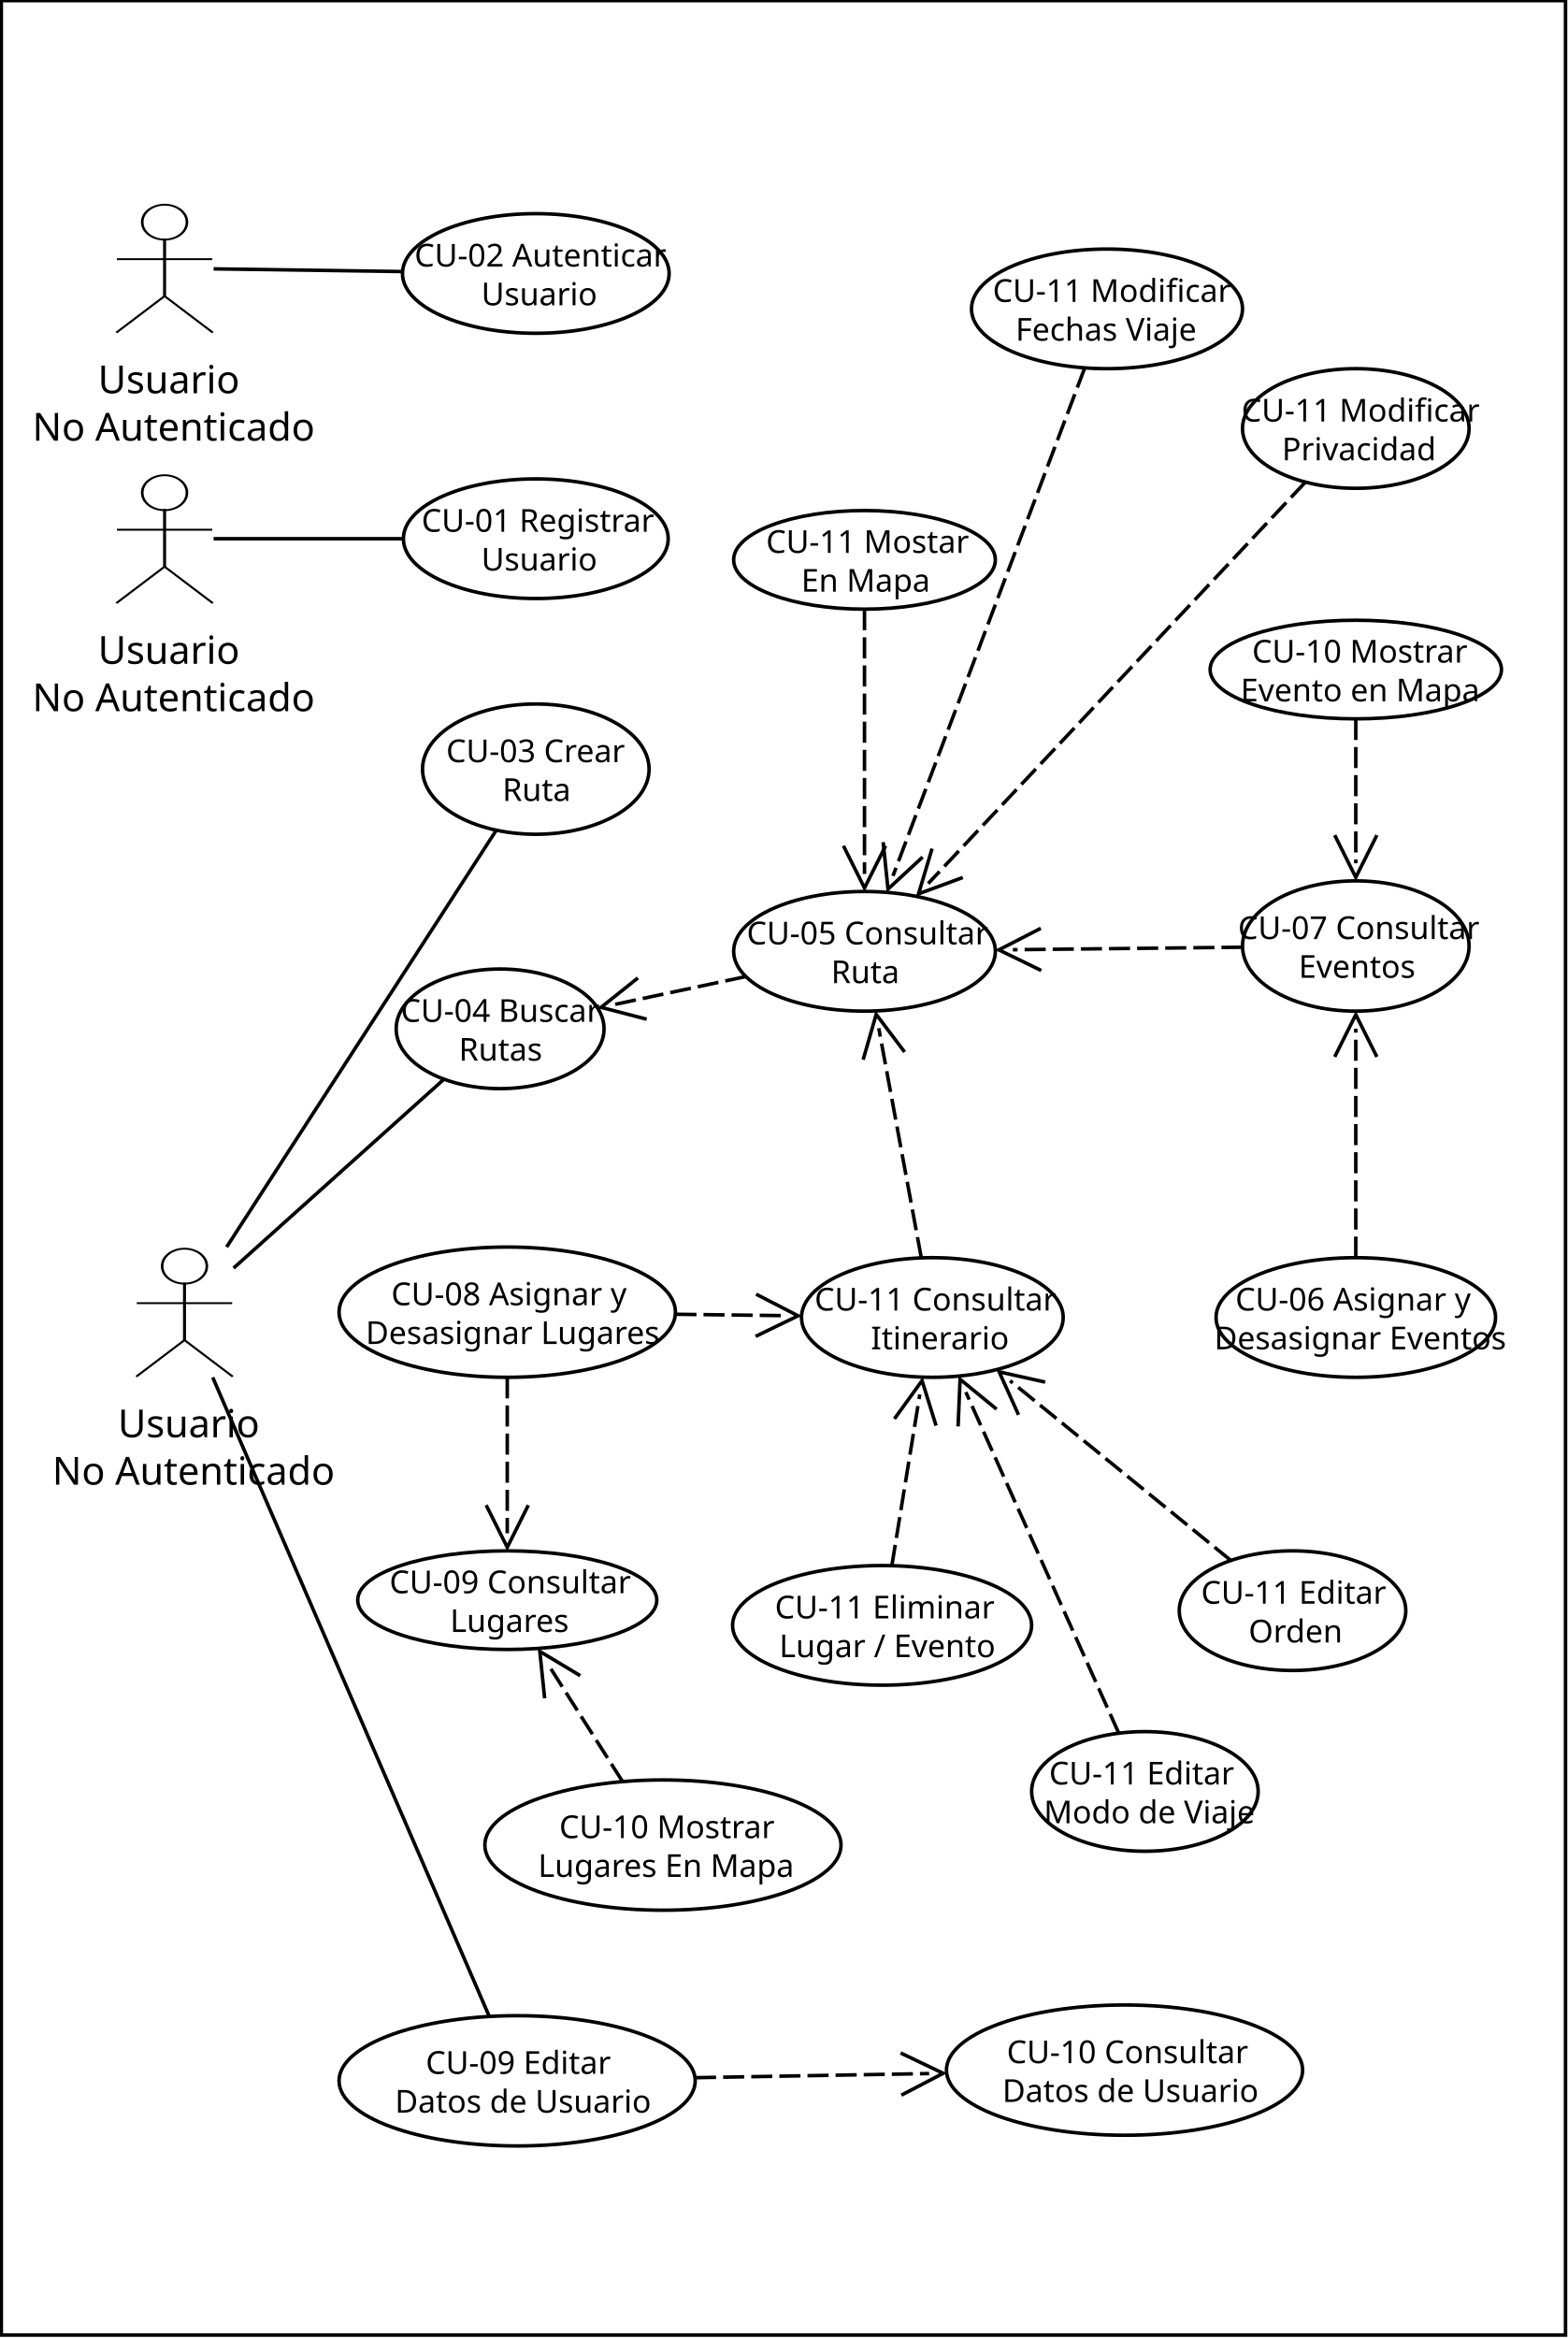
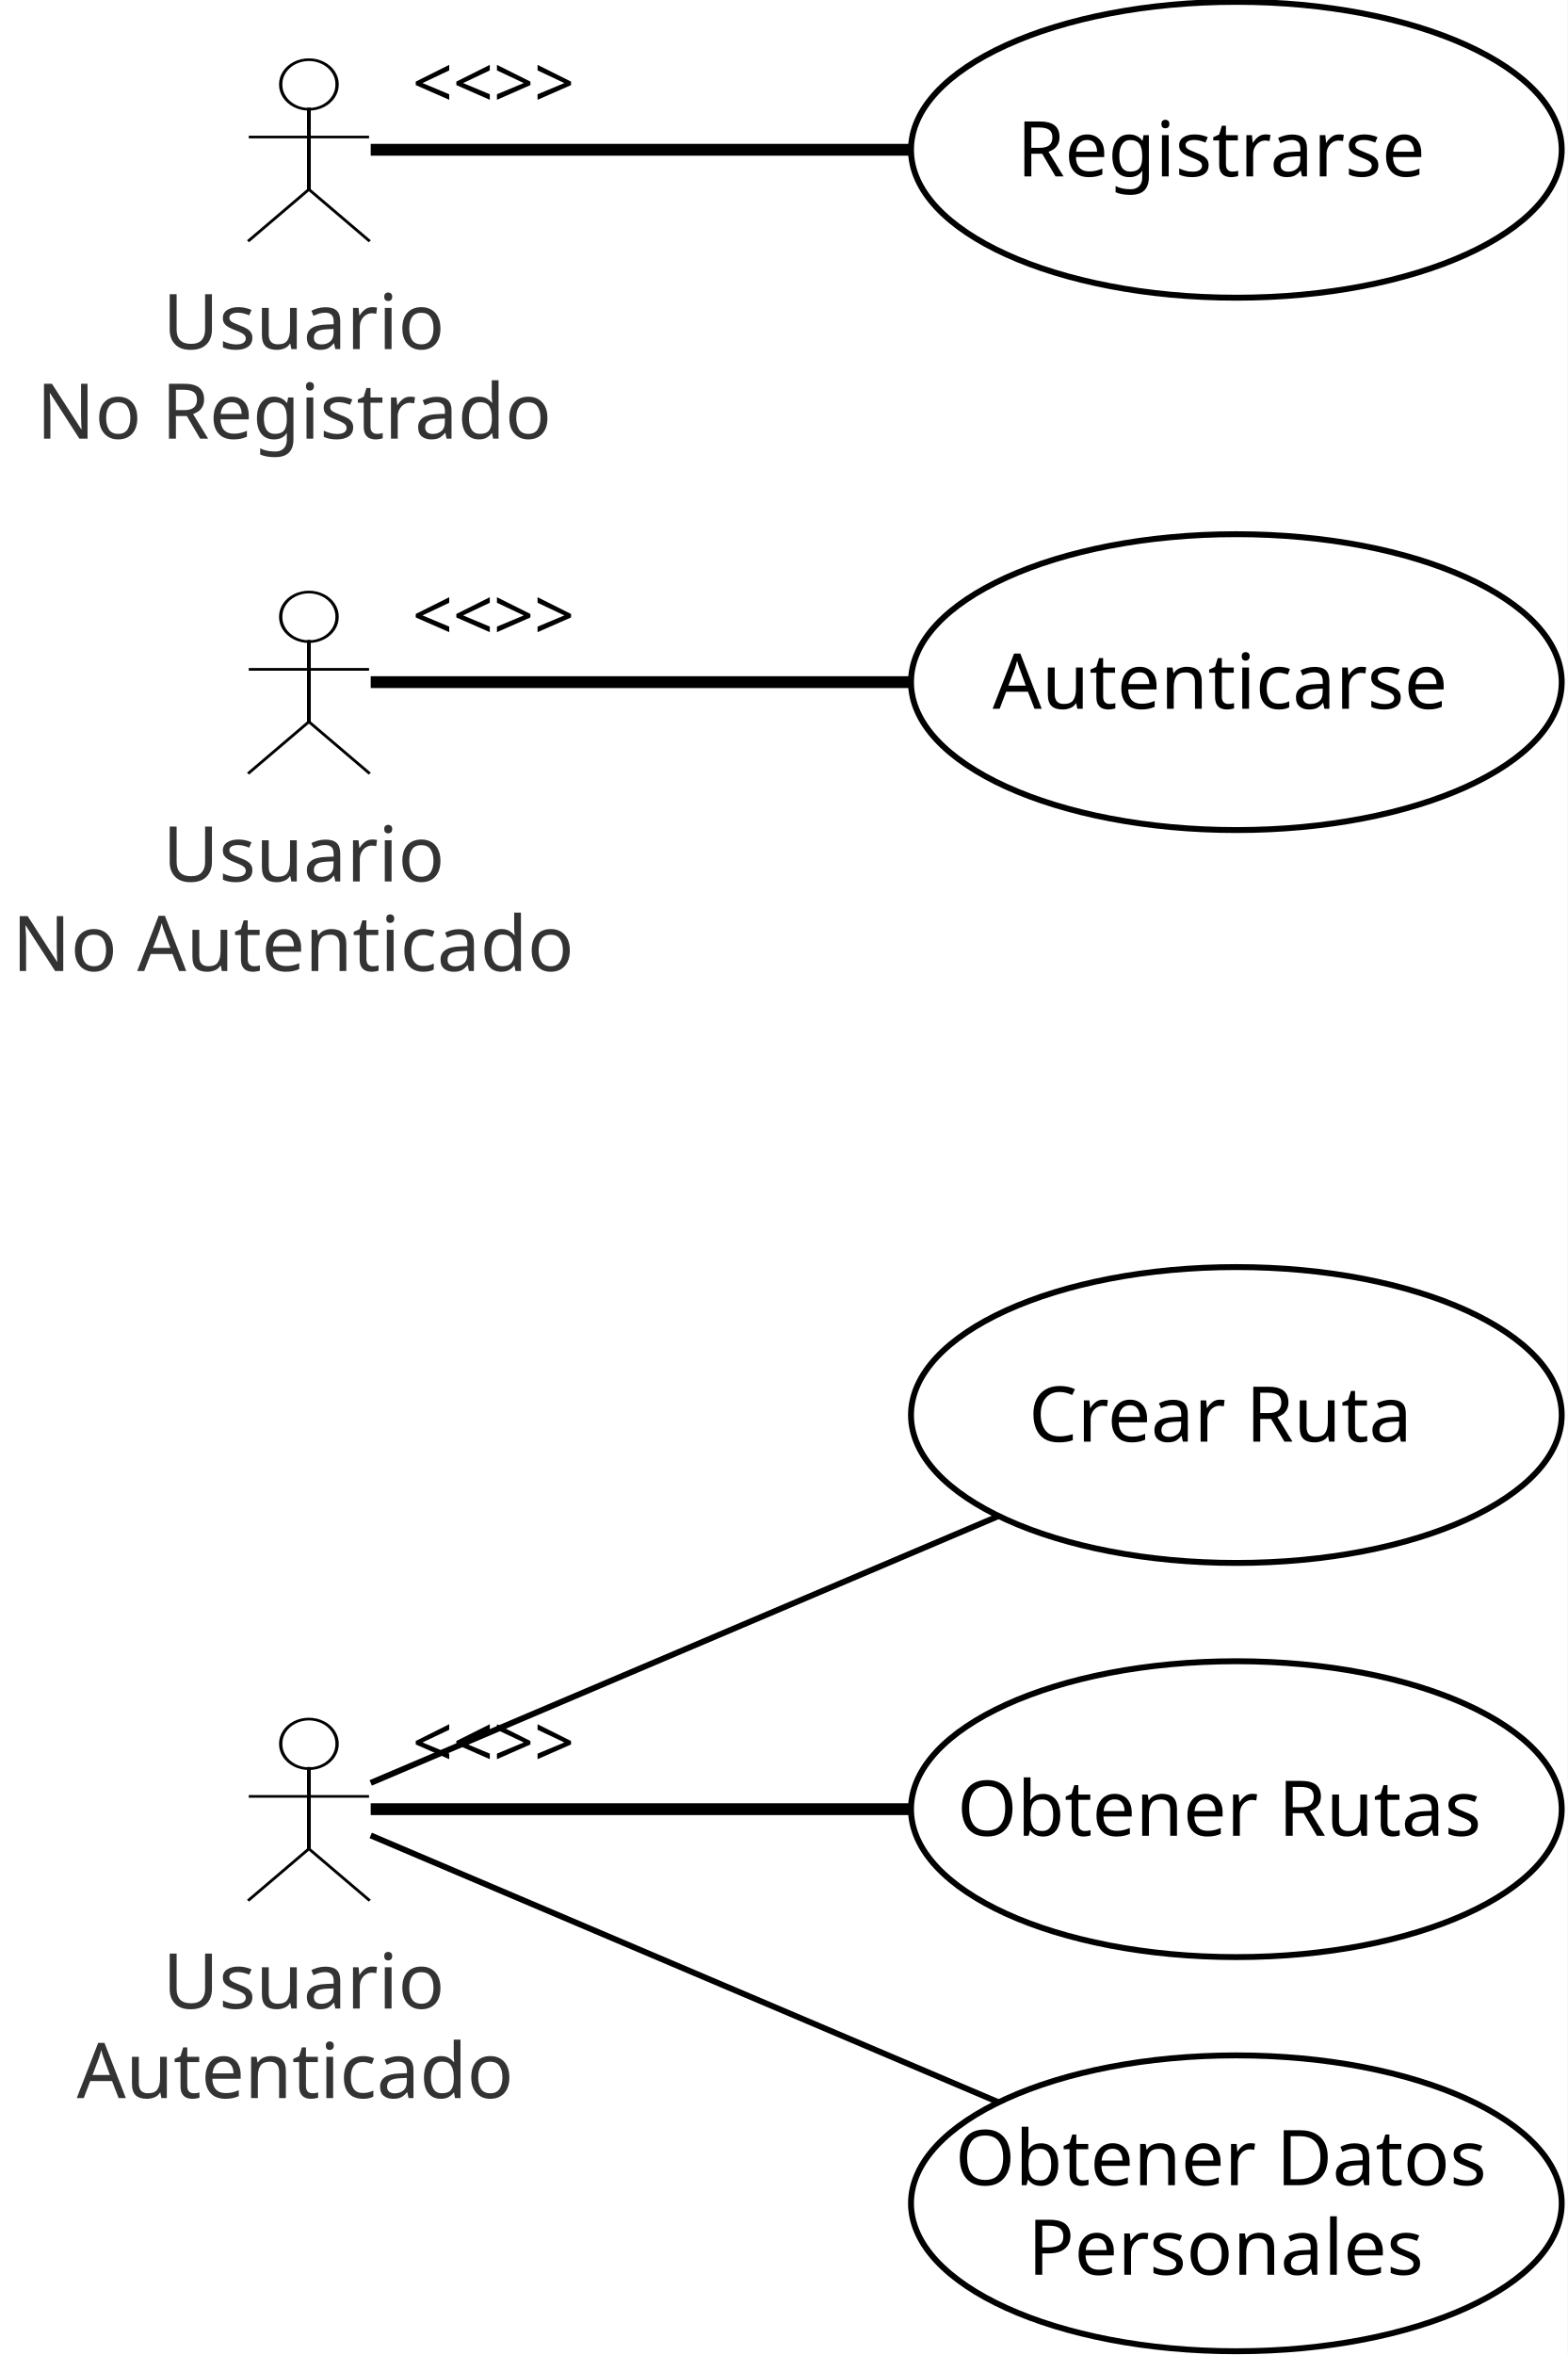
- <svg xmlns="http://www.w3.org/2000/svg" fill-opacity="1" color-rendering="auto" color-interpolation="auto" text-rendering="auto" stroke="black" stroke-linecap="square" width="446" stroke-miterlimit="10" shape-rendering="auto" stroke-opacity="1" fill="black" stroke-dasharray="none" font-weight="normal" stroke-width="1" height="665" font-family="'Dialog'" font-style="normal" stroke-linejoin="miter" font-size="12px" stroke-dashoffset="0" image-rendering="auto">
+ <svg xmlns="http://www.w3.org/2000/svg" fill-opacity="1" color-rendering="auto" color-interpolation="auto" text-rendering="auto" stroke="black" stroke-linecap="square" width="265" stroke-miterlimit="10" shape-rendering="auto" stroke-opacity="1" fill="black" stroke-dasharray="none" font-weight="normal" stroke-width="1" height="398" font-family="'Dialog'" font-style="normal" stroke-linejoin="miter" font-size="12px" stroke-dashoffset="0" image-rendering="auto">
  <defs id="genericDefs" />
  <g>
-     <g fill="white" text-rendering="geometricPrecision" shape-rendering="geometricPrecision" transform="translate(-526,-510)" stroke="white">
-       <rect x="526" width="446" height="665" y="510" clip-path="url(#clipPath2)" stroke="none" />
+     <g fill="white" text-rendering="geometricPrecision" shape-rendering="geometricPrecision" transform="translate(-38,-270)" stroke="white">
+       <rect x="38" width="265" height="398" y="270" clip-path="url(#clipPath2)" stroke="none" />
    </g>
-     <g fill="white" text-rendering="geometricPrecision" shape-rendering="geometricPrecision" transform="matrix(1,0,0,1,-526,-510)" stroke="white">
-       <ellipse rx="37.929" ry="17.013" clip-path="url(#clipPath2)" cx="678.431" cy="587.785" stroke="none" />
+     <g fill="white" text-rendering="geometricPrecision" shape-rendering="geometricPrecision" transform="matrix(1,0,0,1,-38,-270)" stroke="white">
+       <ellipse rx="55" ry="25" clip-path="url(#clipPath2)" cx="247.004" cy="295.312" stroke="none" />
    </g>
-     <g font-size="9px" stroke-linecap="butt" transform="matrix(1,0,0,1,-526,-510)" text-rendering="geometricPrecision" font-family="sans-serif" shape-rendering="geometricPrecision" stroke-miterlimit="1.45">
-       <text x="643.917" xml:space="preserve" y="585.808" clip-path="url(#clipPath2)" stroke="none">CU-02 Autenticar</text>
-       <text x="662.925" xml:space="preserve" y="596.834" clip-path="url(#clipPath2)" stroke="none">Usuario</text>
-       <ellipse rx="37.929" fill="none" ry="17.013" clip-path="url(#clipPath2)" cx="678.431" cy="587.785" />
+     <g font-size="13px" stroke-linecap="butt" transform="matrix(1,0,0,1,-38,-270)" text-rendering="geometricPrecision" font-family="sans-serif" shape-rendering="geometricPrecision" stroke-miterlimit="1.45">
+       <text x="209.908" xml:space="preserve" y="299.813" clip-path="url(#clipPath2)" stroke="none">Registrarse</text>
+       <ellipse rx="55" fill="none" ry="25" clip-path="url(#clipPath2)" cx="247.004" cy="295.312" />
    </g>
-     <g text-rendering="geometricPrecision" shape-rendering="geometricPrecision" transform="matrix(0.6865,0,0,0.5344,32.7488,58.004)">
+     <g text-rendering="geometricPrecision" shape-rendering="geometricPrecision" transform="matrix(0.5145,0,0,0.4507,41.6721,9.9039)">
      <g clip-path="url(#clipPath3)">
        <svg opacity="1" writing-mode="lr-tb" stop-color="rgb(0, 0, 0)" shape-rendering="auto" glyph-orientation-horizontal="0deg" color-profile="auto" lighting-color="rgb(255, 255, 255)" color="rgb(0, 0, 0)" font-weight="400" alignment-baseline="auto" font-style="normal" version="1.0" color-interpolation-filters="linearrgb" text-anchor="start" stroke-linecap="butt" color-interpolation="srgb" font-variant="normal" word-spacing="normal" fill-opacity="1" text-rendering="auto" clip-path="none" text-decoration="none" letter-spacing="normal" glyph-orientation-vertical="auto" display="inline" font-size-adjust="none" overflow="visible" fill="rgb(0, 0, 0)" font-stretch="normal" stroke-dasharray="none" id="svg1.svg2" stroke-miterlimit="4" stop-opacity="1" color-rendering="auto" font-size="12" pointer-events="visiblepainted" mask="none" direction="ltr" baseline-shift="baseline" enable-background="accumulate" fill-rule="nonzero" image-rendering="auto" stroke-dashoffset="0" marker-end="none" width="41" clip="auto" cursor="auto" stroke="none" filter="none" visibility="visible" kerning="auto" stroke-width="1" font-family="&quot;Arial&quot;,&quot;Helvetica&quot;,sans-serif" flood-opacity="1" clip-rule="nonzero" src="none" height="68.997" unicode-bidi="normal" stroke-linejoin="miter" stroke-opacity="1" flood-color="rgb(0, 0, 0)" dominant-baseline="auto" marker-start="none" marker-mid="none">
          <defs id="svg1.defs4">
            <clipPath clipPathUnits="userSpaceOnUse" id="clipPath1">
-               <path d="M0 0 L446 0 L446 665 L0 665 L0 0 Z" />
+               <path d="M0 0 L265 0 L265 398 L0 398 L0 0 Z" />
            </clipPath>
            <clipPath clipPathUnits="userSpaceOnUse" id="clipPath2">
-               <path d="M526 510 L972 510 L972 1175 L526 1175 L526 510 Z" />
+               <path d="M38 270 L303 270 L303 668 L38 668 L38 270 Z" />
            </clipPath>
            <clipPath clipPathUnits="userSpaceOnUse" id="clipPath3">
-               <path d="M-47.706 -108.548 L601.994 -108.548 L601.994 1135.926 L-47.706 1135.926 L-47.706 -108.548 Z" />
+               <path d="M-81 -21.974 L434.094 -21.974 L434.094 861.087 L-81 861.087 L-81 -21.974 Z" />
            </clipPath>
            <clipPath clipPathUnits="userSpaceOnUse" id="clipPath4">
-               <path d="M-47.706 -252.56 L601.994 -252.56 L601.994 991.914 L-47.706 991.914 L-47.706 -252.56 Z" />
+               <path d="M-81 -221.59 L434.094 -221.59 L434.094 661.471 L-81 661.471 L-81 -221.59 Z" />
            </clipPath>
            <clipPath clipPathUnits="userSpaceOnUse" id="clipPath5">
-               <path d="M-55.962 -664.255 L593.738 -664.255 L593.738 580.22 L-55.962 580.22 L-55.962 -664.255 Z" />
+               <path d="M-81 -644.199 L434.094 -644.199 L434.094 238.863 L-81 238.863 L-81 -644.199 Z" />
            </clipPath>
          </defs>
          <g id="svg1.layer1" transform="translate(-29.5,-42.95948)">
            <a id="svg1.a3142" transform="matrix(1.087391,0,0,1,-4.4742,0)">
              <path transform="translate(11.58689,5.290899)" style="fill:none;fill-rule:evenodd;stroke:#000000;stroke-width:1px;stroke-linecap:butt;stroke-linejoin:miter;stroke-opacity:1" id="svg1.path2160" d="M 47.029 47.37 A 8.52 9.201 0 1 1  29.99,47.37 A 8.52 9.201 0 1 1  47.029 47.37 z" />
            </a>
            <path style="fill:none" d="M 47.711 48.392 A 3.749 0 0 1 1  40.213,48.392 A 3.749 0 0 1 1  47.711 48.392 z" id="svg1.path3134" />
            <path style="fill:none;fill-rule:evenodd;stroke:#000000;stroke-width:1.243px;stroke-linecap:butt;stroke-linejoin:miter;stroke-opacity:1" d="M 50,61.337 C 50,91.363 50,92.248 50,92.248" id="svg1.path3136" />
            <path style="fill:none;fill-rule:evenodd;stroke:#000000;stroke-width:1px;stroke-linecap:butt;stroke-linejoin:miter;stroke-opacity:1" d="M 69.761,72.362 C 69.761,72.362 69.761,72.362 50.239,72.362 C 30.239,72.362 30.239,72.362 30.239,72.362 L 30.239,72.362" id="svg1.path3138" />
            <path style="fill:none;fill-rule:evenodd;stroke:#000000;stroke-width:1px;stroke-linecap:butt;stroke-linejoin:miter;stroke-opacity:1" d="M 30,111.457 C 30,111.457 30,111.457 50,92.014 C 70,111.457 70,111.457 70,111.457" id="svg1.path3140" />
          </g>
        </svg>
      </g>
    </g>
-     <g font-size="11px" stroke-linecap="butt" transform="matrix(1,0,0,1,-526,-510)" text-rendering="geometricPrecision" font-family="sans-serif" shape-rendering="geometricPrecision" stroke-miterlimit="1.45">
-       <text x="553.87" xml:space="preserve" y="621.857" clip-path="url(#clipPath2)" stroke="none">Usuario</text>
-       <text x="535.213" xml:space="preserve" y="635.333" clip-path="url(#clipPath2)" stroke="none">No Autenticado</text>
+     <g stroke-linecap="butt" font-size="13px" transform="matrix(1,0,0,1,-38,-270)" fill="rgb(51,51,51)" text-rendering="geometricPrecision" font-family="sans-serif" shape-rendering="geometricPrecision" stroke="rgb(51,51,51)" stroke-miterlimit="1.45">
+       <text x="65.517" xml:space="preserve" y="329.004" clip-path="url(#clipPath2)" stroke="none">Usuario</text>
+       <text x="44.173" xml:space="preserve" y="344.137" clip-path="url(#clipPath2)" stroke="none">No Registrado</text>
    </g>
-     <g fill="white" text-rendering="geometricPrecision" shape-rendering="geometricPrecision" transform="matrix(1,0,0,1,-526,-510)" stroke="white">
-       <ellipse rx="32.226" ry="18.525" clip-path="url(#clipPath2)" cx="678.431" cy="728.765" stroke="none" />
+     <g fill="white" text-rendering="geometricPrecision" shape-rendering="geometricPrecision" transform="matrix(1,0,0,1,-38,-270)" stroke="white">
+       <ellipse rx="55" ry="25" clip-path="url(#clipPath2)" cx="247.004" cy="385.281" stroke="none" />
    </g>
-     <g font-size="9px" stroke-linecap="butt" transform="matrix(1,0,0,1,-526,-510)" text-rendering="geometricPrecision" font-family="sans-serif" shape-rendering="geometricPrecision" stroke-miterlimit="1.45">
-       <text x="652.925" xml:space="preserve" y="726.788" clip-path="url(#clipPath2)" stroke="none">CU-03 Crear</text>
-       <text x="668.926" xml:space="preserve" y="737.813" clip-path="url(#clipPath2)" stroke="none">Ruta</text>
-       <ellipse rx="32.226" fill="none" ry="18.525" clip-path="url(#clipPath2)" cx="678.431" cy="728.765" />
+     <g font-size="13px" stroke-linecap="butt" transform="matrix(1,0,0,1,-38,-270)" text-rendering="geometricPrecision" font-family="sans-serif" shape-rendering="geometricPrecision" stroke-miterlimit="1.45">
+       <text x="205.801" xml:space="preserve" y="389.781" clip-path="url(#clipPath2)" stroke="none">Autenticarse</text>
+       <ellipse rx="55" fill="none" ry="25" clip-path="url(#clipPath2)" cx="247.004" cy="385.281" />
    </g>
-     <g fill="white" text-rendering="geometricPrecision" shape-rendering="geometricPrecision" transform="matrix(1,0,0,1,-526,-510)" stroke="white">
-       <ellipse rx="29.57" ry="17.013" clip-path="url(#clipPath2)" cx="668.275" cy="802.629" stroke="none" />
-     </g>
-     <g font-size="9px" stroke-linecap="butt" transform="matrix(1,0,0,1,-526,-510)" text-rendering="geometricPrecision" font-family="sans-serif" shape-rendering="geometricPrecision" stroke-miterlimit="1.45">
-       <text x="640.016" xml:space="preserve" y="800.652" clip-path="url(#clipPath2)" stroke="none">CU-04 Buscar</text>
-       <text x="656.52" xml:space="preserve" y="811.678" clip-path="url(#clipPath2)" stroke="none">Rutas</text>
-       <ellipse rx="29.57" fill="none" ry="17.013" clip-path="url(#clipPath2)" cx="668.275" cy="802.629" />
-     </g>
-     <g fill="white" text-rendering="geometricPrecision" shape-rendering="geometricPrecision" transform="matrix(1,0,0,1,-526,-510)" stroke="white">
-       <ellipse rx="37.225" ry="17.013" clip-path="url(#clipPath2)" cx="771.944" cy="780.584" stroke="none" />
-     </g>
-     <g font-size="9px" stroke-linecap="butt" transform="matrix(1,0,0,1,-526,-510)" text-rendering="geometricPrecision" font-family="sans-serif" shape-rendering="geometricPrecision" stroke-miterlimit="1.45">
-       <text x="738.431" xml:space="preserve" y="778.607" clip-path="url(#clipPath2)" stroke="none">CU-05 Consultar</text>
-       <text x="762.438" xml:space="preserve" y="789.633" clip-path="url(#clipPath2)" stroke="none">Ruta</text>
-       <ellipse rx="37.225" fill="none" ry="17.013" clip-path="url(#clipPath2)" cx="771.944" cy="780.584" />
-     </g>
-     <g fill="white" text-rendering="geometricPrecision" shape-rendering="geometricPrecision" transform="matrix(1,0,0,1,-526,-510)" stroke="white">
-       <ellipse rx="37.664" ry="17.013" clip-path="url(#clipPath2)" cx="678.431" cy="663.227" stroke="none" />
-     </g>
-     <g font-size="9px" stroke-linecap="butt" transform="matrix(1,0,0,1,-526,-510)" text-rendering="geometricPrecision" font-family="sans-serif" shape-rendering="geometricPrecision" stroke-miterlimit="1.45">
-       <text x="645.923" xml:space="preserve" y="661.25" clip-path="url(#clipPath2)" stroke="none">CU-01 Registrar</text>
-       <text x="662.925" xml:space="preserve" y="672.275" clip-path="url(#clipPath2)" stroke="none">Usuario</text>
-       <ellipse rx="37.664" fill="none" ry="17.013" clip-path="url(#clipPath2)" cx="678.431" cy="663.227" />
-     </g>
-     <g fill="white" text-rendering="geometricPrecision" shape-rendering="geometricPrecision" transform="matrix(1,0,0,1,-526,-510)" stroke="white">
-       <ellipse rx="38.552" ry="17.013" clip-path="url(#clipPath2)" cx="840.933" cy="597.85" stroke="none" />
-     </g>
-     <g font-size="9px" stroke-linecap="butt" transform="matrix(1,0,0,1,-526,-510)" text-rendering="geometricPrecision" font-family="sans-serif" shape-rendering="geometricPrecision" stroke-miterlimit="1.45">
-       <text x="808.424" xml:space="preserve" y="595.873" clip-path="url(#clipPath2)" stroke="none">CU-11 Modificar</text>
-       <text x="814.919" xml:space="preserve" y="606.899" clip-path="url(#clipPath2)" stroke="none">Fechas Viaje</text>
-       <ellipse rx="38.552" fill="none" ry="17.013" clip-path="url(#clipPath2)" cx="840.933" cy="597.85" />
-     </g>
-     <g fill="white" text-rendering="geometricPrecision" shape-rendering="geometricPrecision" transform="matrix(1,0,0,1,-526,-510)" stroke="white">
-       <ellipse rx="32.226" ry="17.013" clip-path="url(#clipPath2)" cx="911.711" cy="631.875" stroke="none" />
-     </g>
-     <g font-size="9px" stroke-linecap="butt" transform="matrix(1,0,0,1,-526,-510)" text-rendering="geometricPrecision" font-family="sans-serif" shape-rendering="geometricPrecision" stroke-miterlimit="1.45">
-       <text x="879.203" xml:space="preserve" y="629.898" clip-path="url(#clipPath2)" stroke="none">CU-11 Modificar</text>
-       <text x="890.701" xml:space="preserve" y="640.924" clip-path="url(#clipPath2)" stroke="none">Privacidad</text>
-       <ellipse rx="32.226" fill="none" ry="17.013" clip-path="url(#clipPath2)" cx="911.711" cy="631.875" />
-     </g>
-     <g fill="white" text-rendering="geometricPrecision" shape-rendering="geometricPrecision" transform="matrix(1,0,0,1,-526,-510)" stroke="white">
-       <ellipse rx="37.225" ry="17.013" clip-path="url(#clipPath2)" cx="791.247" cy="884.734" stroke="none" />
-     </g>
-     <g font-size="9px" stroke-linecap="butt" transform="matrix(1,0,0,1,-526,-510)" text-rendering="geometricPrecision" font-family="sans-serif" shape-rendering="geometricPrecision" stroke-miterlimit="1.45">
-       <text x="757.735" xml:space="preserve" y="882.756" clip-path="url(#clipPath2)" stroke="none">CU-11 Consultar</text>
-       <text x="773.739" xml:space="preserve" y="893.782" clip-path="url(#clipPath2)" stroke="none">Itinerario</text>
-       <ellipse rx="37.225" fill="none" ry="17.013" clip-path="url(#clipPath2)" cx="791.247" cy="884.734" />
-     </g>
-     <g fill="white" text-rendering="geometricPrecision" shape-rendering="geometricPrecision" transform="matrix(1,0,0,1,-526,-510)" stroke="white">
-       <ellipse rx="37.225" ry="14.025" clip-path="url(#clipPath2)" cx="771.944" cy="669.24" stroke="none" />
-     </g>
-     <g font-size="9px" stroke-linecap="butt" transform="matrix(1,0,0,1,-526,-510)" text-rendering="geometricPrecision" font-family="sans-serif" shape-rendering="geometricPrecision" stroke-miterlimit="1.45">
-       <text x="743.937" xml:space="preserve" y="667.262" clip-path="url(#clipPath2)" stroke="none">CU-11 Mostar</text>
-       <text x="753.933" xml:space="preserve" y="678.288" clip-path="url(#clipPath2)" stroke="none">En Mapa</text>
-       <ellipse rx="37.225" fill="none" ry="14.025" clip-path="url(#clipPath2)" cx="771.944" cy="669.24" />
-     </g>
-     <g fill="white" text-rendering="geometricPrecision" shape-rendering="geometricPrecision" transform="matrix(1,0,0,1,-526,-510)" stroke="white">
-       <ellipse rx="47.85" ry="18.525" clip-path="url(#clipPath2)" cx="670.308" cy="883.221" stroke="none" />
-     </g>
-     <g font-size="9px" stroke-linecap="butt" transform="matrix(1,0,0,1,-526,-510)" text-rendering="geometricPrecision" font-family="sans-serif" shape-rendering="geometricPrecision" stroke-miterlimit="1.45">
-       <text x="637.296" xml:space="preserve" y="881.244" clip-path="url(#clipPath2)" stroke="none">CU-08 Asignar y</text>
-       <text x="630.034" xml:space="preserve" y="892.27" clip-path="url(#clipPath2)" stroke="none">Desasignar Lugares</text>
-       <ellipse rx="47.85" fill="none" ry="18.525" clip-path="url(#clipPath2)" cx="670.308" cy="883.221" />
-     </g>
-     <g fill="white" text-rendering="geometricPrecision" shape-rendering="geometricPrecision" transform="matrix(1,0,0,1,-526,-510)" stroke="white">
-       <ellipse rx="42.538" ry="14.025" clip-path="url(#clipPath2)" cx="670.308" cy="965.137" stroke="none" />
-     </g>
-     <g font-size="9px" stroke-linecap="butt" transform="matrix(1,0,0,1,-526,-510)" text-rendering="geometricPrecision" font-family="sans-serif" shape-rendering="geometricPrecision" stroke-miterlimit="1.45">
-       <text x="636.795" xml:space="preserve" y="963.159" clip-path="url(#clipPath2)" stroke="none">CU-09 Consultar</text>
-       <text x="654.045" xml:space="preserve" y="974.185" clip-path="url(#clipPath2)" stroke="none">Lugares</text>
-       <ellipse rx="42.538" fill="none" ry="14.025" clip-path="url(#clipPath2)" cx="670.308" cy="965.137" />
-     </g>
-     <g fill="white" text-rendering="geometricPrecision" shape-rendering="geometricPrecision" transform="matrix(1,0,0,1,-526,-510)" stroke="white">
-       <ellipse rx="50.664" ry="18.525" clip-path="url(#clipPath2)" cx="714.598" cy="1034.798" stroke="none" />
-     </g>
-     <g font-size="9px" stroke-linecap="butt" transform="matrix(1,0,0,1,-526,-510)" text-rendering="geometricPrecision" font-family="sans-serif" shape-rendering="geometricPrecision" stroke-miterlimit="1.45">
-       <text x="685.093" xml:space="preserve" y="1032.821" clip-path="url(#clipPath2)" stroke="none">CU-10 Mostrar</text>
-       <text x="679.075" xml:space="preserve" y="1043.847" clip-path="url(#clipPath2)" stroke="none">Lugares En Mapa</text>
-       <ellipse rx="50.664" fill="none" ry="18.525" clip-path="url(#clipPath2)" cx="714.598" cy="1034.798" />
-     </g>
-     <g fill="white" text-rendering="geometricPrecision" shape-rendering="geometricPrecision" transform="matrix(1,0,0,1,-526,-510)" stroke="white">
-       <ellipse rx="39.758" ry="17.013" clip-path="url(#clipPath2)" cx="911.711" cy="884.734" stroke="none" />
-     </g>
-     <g font-size="9px" stroke-linecap="butt" transform="matrix(1,0,0,1,-526,-510)" text-rendering="geometricPrecision" font-family="sans-serif" shape-rendering="geometricPrecision" stroke-miterlimit="1.45">
-       <text x="877.449" xml:space="preserve" y="882.756" clip-path="url(#clipPath2)" stroke="none">CU-06 Asignar y </text>
-       <text x="871.44" xml:space="preserve" y="893.782" clip-path="url(#clipPath2)" stroke="none">Desasignar Eventos</text>
-       <ellipse rx="39.758" fill="none" ry="17.013" clip-path="url(#clipPath2)" cx="911.711" cy="884.734" />
-     </g>
-     <g fill="white" text-rendering="geometricPrecision" shape-rendering="geometricPrecision" transform="matrix(1,0,0,1,-526,-510)" stroke="white">
-       <ellipse rx="32.226" ry="18.525" clip-path="url(#clipPath2)" cx="911.711" cy="779.072" stroke="none" />
-     </g>
-     <g font-size="9px" stroke-linecap="butt" transform="matrix(1,0,0,1,-526,-510)" text-rendering="geometricPrecision" font-family="sans-serif" shape-rendering="geometricPrecision" stroke-miterlimit="1.45">
-       <text x="878.198" xml:space="preserve" y="777.094" clip-path="url(#clipPath2)" stroke="none">CU-07 Consultar</text>
-       <text x="895.452" xml:space="preserve" y="788.12" clip-path="url(#clipPath2)" stroke="none">Eventos</text>
-       <ellipse rx="32.226" fill="none" ry="18.525" clip-path="url(#clipPath2)" cx="911.711" cy="779.072" />
-     </g>
-     <g fill="white" text-rendering="geometricPrecision" shape-rendering="geometricPrecision" transform="matrix(1,0,0,1,-526,-510)" stroke="white">
-       <ellipse rx="32.226" ry="17.013" clip-path="url(#clipPath2)" cx="893.711" cy="968.124" stroke="none" />
-     </g>
-     <g font-size="9px" stroke-linecap="butt" transform="matrix(1,0,0,1,-526,-510)" text-rendering="geometricPrecision" font-family="sans-serif" shape-rendering="geometricPrecision" stroke-miterlimit="1.45">
-       <text x="867.702" xml:space="preserve" y="966.146" clip-path="url(#clipPath2)" stroke="none">CU-11 Editar</text>
-       <text x="881.204" xml:space="preserve" y="977.172" clip-path="url(#clipPath2)" stroke="none">Orden</text>
-       <ellipse rx="32.226" fill="none" ry="17.013" clip-path="url(#clipPath2)" cx="893.711" cy="968.124" />
-     </g>
-     <g fill="white" text-rendering="geometricPrecision" shape-rendering="geometricPrecision" transform="matrix(1,0,0,1,-526,-510)" stroke="white">
-       <ellipse rx="50.664" ry="18.525" clip-path="url(#clipPath2)" cx="673.121" cy="1101.849" stroke="none" />
-     </g>
-     <g font-size="9px" stroke-linecap="butt" transform="matrix(1,0,0,1,-526,-510)" text-rendering="geometricPrecision" font-family="sans-serif" shape-rendering="geometricPrecision" stroke-miterlimit="1.45">
-       <text x="647.112" xml:space="preserve" y="1099.871" clip-path="url(#clipPath2)" stroke="none">CU-09 Editar</text>
-       <text x="638.354" xml:space="preserve" y="1110.897" clip-path="url(#clipPath2)" stroke="none">Datos de Usuario</text>
-       <ellipse rx="50.664" fill="none" ry="18.525" clip-path="url(#clipPath2)" cx="673.121" cy="1101.849" />
-     </g>
-     <g fill="white" text-rendering="geometricPrecision" shape-rendering="geometricPrecision" transform="matrix(1,0,0,1,-526,-510)" stroke="white">
-       <ellipse rx="50.664" ry="18.525" clip-path="url(#clipPath2)" cx="845.925" cy="1098.806" stroke="none" />
-     </g>
-     <g font-size="9px" stroke-linecap="butt" transform="matrix(1,0,0,1,-526,-510)" text-rendering="geometricPrecision" font-family="sans-serif" shape-rendering="geometricPrecision" stroke-miterlimit="1.45">
-       <text x="812.413" xml:space="preserve" y="1096.828" clip-path="url(#clipPath2)" stroke="none">CU-10 Consultar</text>
-       <text x="811.158" xml:space="preserve" y="1107.854" clip-path="url(#clipPath2)" stroke="none">Datos de Usuario</text>
-       <ellipse rx="50.664" fill="none" ry="18.525" clip-path="url(#clipPath2)" cx="845.925" cy="1098.806" />
-     </g>
-     <g fill="white" text-rendering="geometricPrecision" shape-rendering="geometricPrecision" transform="matrix(1,0,0,1,-526,-510)" stroke="white">
-       <ellipse rx="41.445" ry="14.025" clip-path="url(#clipPath2)" cx="911.711" cy="700.438" stroke="none" />
-     </g>
-     <g font-size="9px" stroke-linecap="butt" transform="matrix(1,0,0,1,-526,-510)" text-rendering="geometricPrecision" font-family="sans-serif" shape-rendering="geometricPrecision" stroke-miterlimit="1.45">
-       <text x="882.206" xml:space="preserve" y="698.461" clip-path="url(#clipPath2)" stroke="none">CU-10 Mostrar</text>
-       <text x="878.939" xml:space="preserve" y="709.487" clip-path="url(#clipPath2)" stroke="none">Evento en Mapa</text>
-       <ellipse rx="41.445" fill="none" ry="14.025" clip-path="url(#clipPath2)" cx="911.711" cy="700.438" />
-     </g>
-     <g fill="white" text-rendering="geometricPrecision" shape-rendering="geometricPrecision" transform="matrix(1,0,0,1,-526,-510)" stroke="white">
-       <ellipse rx="42.538" ry="17.013" clip-path="url(#clipPath2)" cx="776.947" cy="972.303" stroke="none" />
-     </g>
-     <g font-size="9px" stroke-linecap="butt" transform="matrix(1,0,0,1,-526,-510)" text-rendering="geometricPrecision" font-family="sans-serif" shape-rendering="geometricPrecision" stroke-miterlimit="1.45">
-       <text x="746.441" xml:space="preserve" y="970.326" clip-path="url(#clipPath2)" stroke="none">CU-11 Eliminar</text>
-       <text x="747.678" xml:space="preserve" y="981.352" clip-path="url(#clipPath2)" stroke="none">Lugar / Evento</text>
-       <ellipse rx="42.538" fill="none" ry="17.013" clip-path="url(#clipPath2)" cx="776.947" cy="972.303" />
-     </g>
-     <g fill="white" text-rendering="geometricPrecision" shape-rendering="geometricPrecision" transform="matrix(1,0,0,1,-526,-510)" stroke="white">
-       <ellipse rx="32.226" ry="17.013" clip-path="url(#clipPath2)" cx="851.711" cy="1019.539" stroke="none" />
-     </g>
-     <g font-size="9px" stroke-linecap="butt" transform="matrix(1,0,0,1,-526,-510)" text-rendering="geometricPrecision" font-family="sans-serif" shape-rendering="geometricPrecision" stroke-miterlimit="1.45">
-       <text x="824.452" xml:space="preserve" y="1017.562" clip-path="url(#clipPath2)" stroke="none">CU-11 Editar </text>
-       <text x="822.942" xml:space="preserve" y="1028.588" clip-path="url(#clipPath2)" stroke="none">Modo de Viaje</text>
-       <ellipse rx="32.226" fill="none" ry="17.013" clip-path="url(#clipPath2)" cx="851.711" cy="1019.539" />
-     </g>
-     <g text-rendering="geometricPrecision" shape-rendering="geometricPrecision" transform="matrix(0.6865,0,0,0.5344,32.7488,134.9585)">
+     <g text-rendering="geometricPrecision" shape-rendering="geometricPrecision" transform="matrix(0.5145,0,0,0.4507,41.6721,99.8718)">
      <g clip-path="url(#clipPath4)">
        <svg opacity="1" writing-mode="lr-tb" stop-color="rgb(0, 0, 0)" shape-rendering="auto" glyph-orientation-horizontal="0deg" color-profile="auto" lighting-color="rgb(255, 255, 255)" color="rgb(0, 0, 0)" font-weight="400" alignment-baseline="auto" font-style="normal" version="1.0" color-interpolation-filters="linearrgb" text-anchor="start" stroke-linecap="butt" color-interpolation="srgb" font-variant="normal" word-spacing="normal" fill-opacity="1" text-rendering="auto" clip-path="none" text-decoration="none" letter-spacing="normal" glyph-orientation-vertical="auto" display="inline" font-size-adjust="none" overflow="visible" fill="rgb(0, 0, 0)" font-stretch="normal" stroke-dasharray="none" id="svg2.svg2" stroke-miterlimit="4" stop-opacity="1" color-rendering="auto" font-size="12" pointer-events="visiblepainted" mask="none" direction="ltr" baseline-shift="baseline" enable-background="accumulate" fill-rule="nonzero" image-rendering="auto" stroke-dashoffset="0" marker-end="none" width="41" clip="auto" cursor="auto" stroke="none" filter="none" visibility="visible" kerning="auto" stroke-width="1" font-family="&quot;Arial&quot;,&quot;Helvetica&quot;,sans-serif" flood-opacity="1" clip-rule="nonzero" src="none" height="68.997" unicode-bidi="normal" stroke-linejoin="miter" stroke-opacity="1" flood-color="rgb(0, 0, 0)" dominant-baseline="auto" marker-start="none" marker-mid="none">
          <defs id="svg2.defs4" />
          <g id="svg2.layer1" transform="translate(-29.5,-42.95948)">
            <a id="svg2.a3142" transform="matrix(1.087391,0,0,1,-4.4742,0)">
              <path transform="translate(11.58689,5.290899)" style="fill:none;fill-rule:evenodd;stroke:#000000;stroke-width:1px;stroke-linecap:butt;stroke-linejoin:miter;stroke-opacity:1" id="svg2.path2160" d="M 47.029 47.37 A 8.52 9.201 0 1 1  29.99,47.37 A 8.52 9.201 0 1 1  47.029 47.37 z" />
            </a>
            <path style="fill:none" d="M 47.711 48.392 A 3.749 0 0 1 1  40.213,48.392 A 3.749 0 0 1 1  47.711 48.392 z" id="svg2.path3134" />
            <path style="fill:none;fill-rule:evenodd;stroke:#000000;stroke-width:1.243px;stroke-linecap:butt;stroke-linejoin:miter;stroke-opacity:1" d="M 50,61.337 C 50,91.363 50,92.248 50,92.248" id="svg2.path3136" />
            <path style="fill:none;fill-rule:evenodd;stroke:#000000;stroke-width:1px;stroke-linecap:butt;stroke-linejoin:miter;stroke-opacity:1" d="M 69.761,72.362 C 69.761,72.362 69.761,72.362 50.239,72.362 C 30.239,72.362 30.239,72.362 30.239,72.362 L 30.239,72.362" id="svg2.path3138" />
            <path style="fill:none;fill-rule:evenodd;stroke:#000000;stroke-width:1px;stroke-linecap:butt;stroke-linejoin:miter;stroke-opacity:1" d="M 30,111.457 C 30,111.457 30,111.457 50,92.014 C 70,111.457 70,111.457 70,111.457" id="svg2.path3140" />
          </g>
        </svg>
      </g>
    </g>
-     <g font-size="11px" stroke-linecap="butt" transform="matrix(1,0,0,1,-526,-510)" text-rendering="geometricPrecision" font-family="sans-serif" shape-rendering="geometricPrecision" stroke-miterlimit="1.45">
-       <text x="553.87" xml:space="preserve" y="698.812" clip-path="url(#clipPath2)" stroke="none">Usuario</text>
-       <text x="535.213" xml:space="preserve" y="712.288" clip-path="url(#clipPath2)" stroke="none">No Autenticado</text>
+     <g stroke-linecap="butt" font-size="13px" transform="matrix(1,0,0,1,-38,-270)" fill="rgb(51,51,51)" text-rendering="geometricPrecision" font-family="sans-serif" shape-rendering="geometricPrecision" stroke="rgb(51,51,51)" stroke-miterlimit="1.45">
+       <text x="65.517" xml:space="preserve" y="418.972" clip-path="url(#clipPath2)" stroke="none">Usuario</text>
+       <text x="40.066" xml:space="preserve" y="434.105" clip-path="url(#clipPath2)" stroke="none">No Autenticado</text>
    </g>
-     <g text-rendering="geometricPrecision" shape-rendering="geometricPrecision" transform="matrix(0.6865,0,0,0.5344,38.4161,354.9526)">
+     <g fill="white" text-rendering="geometricPrecision" shape-rendering="geometricPrecision" transform="matrix(1,0,0,1,-38,-270)" stroke="white">
+       <ellipse rx="55" ry="25" clip-path="url(#clipPath2)" cx="247.004" cy="575.752" stroke="none" />
+     </g>
+     <g font-size="13px" stroke-linecap="butt" transform="matrix(1,0,0,1,-38,-270)" text-rendering="geometricPrecision" font-family="sans-serif" shape-rendering="geometricPrecision" stroke-miterlimit="1.45">
+       <text x="199.802" xml:space="preserve" y="580.253" clip-path="url(#clipPath2)" stroke="none">Obtener Rutas</text>
+       <ellipse rx="55" fill="none" ry="25" clip-path="url(#clipPath2)" cx="247.004" cy="575.752" />
+     </g>
+     <g text-rendering="geometricPrecision" shape-rendering="geometricPrecision" transform="matrix(0.5145,0,0,0.4507,41.6721,290.3435)">
      <g clip-path="url(#clipPath5)">
        <svg opacity="1" writing-mode="lr-tb" stop-color="rgb(0, 0, 0)" shape-rendering="auto" glyph-orientation-horizontal="0deg" color-profile="auto" lighting-color="rgb(255, 255, 255)" color="rgb(0, 0, 0)" font-weight="400" alignment-baseline="auto" font-style="normal" version="1.0" color-interpolation-filters="linearrgb" text-anchor="start" stroke-linecap="butt" color-interpolation="srgb" font-variant="normal" word-spacing="normal" fill-opacity="1" text-rendering="auto" clip-path="none" text-decoration="none" letter-spacing="normal" glyph-orientation-vertical="auto" display="inline" font-size-adjust="none" overflow="visible" fill="rgb(0, 0, 0)" font-stretch="normal" stroke-dasharray="none" id="svg3.svg2" stroke-miterlimit="4" stop-opacity="1" color-rendering="auto" font-size="12" pointer-events="visiblepainted" mask="none" direction="ltr" baseline-shift="baseline" enable-background="accumulate" fill-rule="nonzero" image-rendering="auto" stroke-dashoffset="0" marker-end="none" width="41" clip="auto" cursor="auto" stroke="none" filter="none" visibility="visible" kerning="auto" stroke-width="1" font-family="&quot;Arial&quot;,&quot;Helvetica&quot;,sans-serif" flood-opacity="1" clip-rule="nonzero" src="none" height="68.997" unicode-bidi="normal" stroke-linejoin="miter" stroke-opacity="1" flood-color="rgb(0, 0, 0)" dominant-baseline="auto" marker-start="none" marker-mid="none">
          <defs id="svg3.defs4" />
          <g id="svg3.layer1" transform="translate(-29.5,-42.95948)">
            <a id="svg3.a3142" transform="matrix(1.087391,0,0,1,-4.4742,0)">
              <path transform="translate(11.58689,5.290899)" style="fill:none;fill-rule:evenodd;stroke:#000000;stroke-width:1px;stroke-linecap:butt;stroke-linejoin:miter;stroke-opacity:1" id="svg3.path2160" d="M 47.029 47.37 A 8.52 9.201 0 1 1  29.99,47.37 A 8.52 9.201 0 1 1  47.029 47.37 z" />
            </a>
            <path style="fill:none" d="M 47.711 48.392 A 3.749 0 0 1 1  40.213,48.392 A 3.749 0 0 1 1  47.711 48.392 z" id="svg3.path3134" />
            <path style="fill:none;fill-rule:evenodd;stroke:#000000;stroke-width:1.243px;stroke-linecap:butt;stroke-linejoin:miter;stroke-opacity:1" d="M 50,61.337 C 50,91.363 50,92.248 50,92.248" id="svg3.path3136" />
            <path style="fill:none;fill-rule:evenodd;stroke:#000000;stroke-width:1px;stroke-linecap:butt;stroke-linejoin:miter;stroke-opacity:1" d="M 69.761,72.362 C 69.761,72.362 69.761,72.362 50.239,72.362 C 30.239,72.362 30.239,72.362 30.239,72.362 L 30.239,72.362" id="svg3.path3138" />
            <path style="fill:none;fill-rule:evenodd;stroke:#000000;stroke-width:1px;stroke-linecap:butt;stroke-linejoin:miter;stroke-opacity:1" d="M 30,111.457 C 30,111.457 30,111.457 50,92.014 C 70,111.457 70,111.457 70,111.457" id="svg3.path3140" />
          </g>
        </svg>
      </g>
    </g>
-     <g font-size="11px" stroke-linecap="butt" transform="matrix(1,0,0,1,-526,-510)" text-rendering="geometricPrecision" font-family="sans-serif" shape-rendering="geometricPrecision" stroke-miterlimit="1.45">
-       <text x="559.537" xml:space="preserve" y="918.806" clip-path="url(#clipPath2)" stroke="none">Usuario</text>
-       <text x="540.88" xml:space="preserve" y="932.282" clip-path="url(#clipPath2)" stroke="none">No Autenticado</text>
-       <rect fill="none" x="526.373" width="445" height="664" y="510.169" clip-path="url(#clipPath2)" />
-       <path fill="none" d="M586.77 586.472 L640.521 587.242" clip-path="url(#clipPath2)" />
-       <path fill="none" stroke-dasharray="6,2" d="M738.193 787.761 L700.902 795.691" clip-path="url(#clipPath2)" />
-       <path stroke-dasharray="6,2" d="M696.989 796.523 L709.975 799.896 L696.989 796.523 L707.479 788.159 Z" clip-path="url(#clipPath2)" stroke="none" />
+     <g stroke-linecap="butt" font-size="13px" transform="matrix(1,0,0,1,-38,-270)" fill="rgb(51,51,51)" text-rendering="geometricPrecision" font-family="sans-serif" shape-rendering="geometricPrecision" stroke="rgb(51,51,51)" stroke-miterlimit="1.45">
+       <text x="65.517" xml:space="preserve" y="609.444" clip-path="url(#clipPath2)" stroke="none">Usuario</text>
+       <text x="50.971" xml:space="preserve" y="624.577" clip-path="url(#clipPath2)" stroke="none">Autenticado</text>
    </g>
-     <g text-rendering="geometricPrecision" shape-rendering="geometricPrecision" transform="matrix(1,0,0,1,-526,-510)">
-       <path fill="none" d="M696.989 796.523 L709.975 799.896 L696.989 796.523 L707.479 788.159 Z" clip-path="url(#clipPath2)" />
-       <path fill="none" stroke-miterlimit="1.45" stroke-dasharray="6,2" d="M834.597 614.631 L780.039 759.142" clip-path="url(#clipPath2)" stroke-linecap="butt" />
-       <path stroke-miterlimit="1.45" stroke-dasharray="6,2" d="M778.626 762.884 L788.478 753.777 L778.626 762.884 L777.252 749.538 Z" clip-path="url(#clipPath2)" stroke-linecap="butt" stroke="none" />
-       <path fill="none" d="M778.626 762.884 L788.478 753.777 L778.626 762.884 L777.252 749.538 Z" clip-path="url(#clipPath2)" />
-       <path fill="none" stroke-miterlimit="1.45" stroke-dasharray="6,2" d="M897.388 647.115 L790.06 761.309" clip-path="url(#clipPath2)" stroke-linecap="butt" />
-       <path stroke-miterlimit="1.45" stroke-dasharray="6,2" d="M787.32 764.224 L799.911 759.589 L787.32 764.224 L791.167 751.371 Z" clip-path="url(#clipPath2)" stroke-linecap="butt" stroke="none" />
-       <path fill="none" d="M787.32 764.224 L799.911 759.589 L787.32 764.224 L791.167 751.371 Z" clip-path="url(#clipPath2)" />
-       <path fill="none" stroke-miterlimit="1.45" stroke-dasharray="6,2" d="M788.105 867.782 L775.997 802.453" clip-path="url(#clipPath2)" stroke-linecap="butt" />
-       <path stroke-miterlimit="1.45" stroke-dasharray="6,2" d="M775.268 798.52 L771.555 811.412 L775.268 798.52 L783.354 809.225 Z" clip-path="url(#clipPath2)" stroke-linecap="butt" stroke="none" />
-       <path fill="none" d="M775.268 798.52 L771.555 811.412 L775.268 798.52 L783.354 809.225 Z" clip-path="url(#clipPath2)" />
-       <path fill="none" stroke-miterlimit="1.45" stroke-dasharray="6,2" d="M771.944 683.265 L771.944 758.572" clip-path="url(#clipPath2)" stroke-linecap="butt" />
-       <path stroke-miterlimit="1.45" stroke-dasharray="6,2" d="M771.944 762.572 L777.944 750.572 L771.944 762.572 L765.944 750.572 Z" clip-path="url(#clipPath2)" stroke-linecap="butt" stroke="none" />
-       <path fill="none" d="M771.944 762.572 L777.944 750.572 L771.944 762.572 L765.944 750.572 Z" clip-path="url(#clipPath2)" />
-       <path fill="none" stroke-miterlimit="1.45" stroke-dasharray="6,2" d="M718.133 883.819 L749.037 884.206" clip-path="url(#clipPath2)" stroke-linecap="butt" />
-       <path stroke-miterlimit="1.45" stroke-dasharray="6,2" d="M753.036 884.256 L741.112 878.106 L753.036 884.256 L740.962 890.106 Z" clip-path="url(#clipPath2)" stroke-linecap="butt" stroke="none" />
-       <path fill="none" d="M753.036 884.256 L741.112 878.106 L753.036 884.256 L740.962 890.106 Z" clip-path="url(#clipPath2)" />
-       <path fill="none" stroke-miterlimit="1.45" stroke-dasharray="6,2" d="M670.308 901.746 L670.308 946.111" clip-path="url(#clipPath2)" stroke-linecap="butt" />
-       <path stroke-miterlimit="1.45" stroke-dasharray="6,2" d="M670.308 950.111 L676.308 938.111 L670.308 950.111 L664.308 938.111 Z" clip-path="url(#clipPath2)" stroke-linecap="butt" stroke="none" />
-       <path fill="none" d="M670.308 950.111 L676.308 938.111 L670.308 950.111 L664.308 938.111 Z" clip-path="url(#clipPath2)" />
-       <path fill="none" stroke-miterlimit="1.45" stroke-dasharray="6,2" d="M703.126 1016.754 L681.718 983.083" clip-path="url(#clipPath2)" stroke-linecap="butt" />
-       <path stroke-miterlimit="1.45" stroke-dasharray="6,2" d="M679.572 979.707 L680.947 993.053 L679.572 979.707 L691.073 986.615 Z" clip-path="url(#clipPath2)" stroke-linecap="butt" stroke="none" />
-       <path fill="none" d="M679.572 979.707 L680.947 993.053 L679.572 979.707 L691.073 986.615 Z" clip-path="url(#clipPath2)" />
-       <path fill="none" stroke-miterlimit="1.45" stroke-dasharray="6,2" d="M911.711 867.721 L911.711 802.597" clip-path="url(#clipPath2)" stroke-linecap="butt" />
-       <path stroke-miterlimit="1.45" stroke-dasharray="6,2" d="M911.711 798.597 L905.711 810.597 L911.711 798.597 L917.711 810.597 Z" clip-path="url(#clipPath2)" stroke-linecap="butt" stroke="none" />
-       <path fill="none" d="M911.711 798.597 L905.711 810.597 L911.711 798.597 L917.711 810.597 Z" clip-path="url(#clipPath2)" />
-       <path fill="none" stroke-miterlimit="1.45" stroke-dasharray="6,2" d="M879.491 779.42 L814.158 780.128" clip-path="url(#clipPath2)" stroke-linecap="butt" />
-       <path stroke-miterlimit="1.45" stroke-dasharray="6,2" d="M810.158 780.171 L822.222 786.04 L810.158 780.171 L822.093 774.041 Z" clip-path="url(#clipPath2)" stroke-linecap="butt" stroke="none" />
-       <path fill="none" d="M810.158 780.171 L822.222 786.04 L810.158 780.171 L822.093 774.041 Z" clip-path="url(#clipPath2)" />
-       <path fill="none" stroke-miterlimit="1.45" stroke-dasharray="6,2" d="M876.174 953.851 L813.352 902.724" clip-path="url(#clipPath2)" stroke-linecap="butt" />
-       <path stroke-miterlimit="1.45" stroke-dasharray="6,2" d="M810.25 900.199 L815.769 912.427 L810.25 900.199 L823.344 903.12 Z" clip-path="url(#clipPath2)" stroke-linecap="butt" stroke="none" />
-       <path fill="none" d="M810.25 900.199 L815.769 912.427 L810.25 900.199 L823.344 903.12 Z" clip-path="url(#clipPath2)" />
-       <path fill="none" stroke-miterlimit="1.45" stroke-dasharray="6,2" d="M723.726 1100.958 L790.321 1099.785" clip-path="url(#clipPath2)" stroke-linecap="butt" />
-       <path stroke-miterlimit="1.45" stroke-dasharray="6,2" d="M794.321 1099.715 L782.217 1093.927 L794.321 1099.715 L782.428 1105.925 Z" clip-path="url(#clipPath2)" stroke-linecap="butt" stroke="none" />
-       <path fill="none" d="M794.321 1099.715 L782.217 1093.927 L794.321 1099.715 L782.428 1105.925 Z" clip-path="url(#clipPath2)" />
-       <path fill="none" stroke-miterlimit="1.45" stroke-dasharray="6,2" d="M911.711 714.464 L911.711 755.547" clip-path="url(#clipPath2)" stroke-linecap="butt" />
-       <path stroke-miterlimit="1.45" stroke-dasharray="6,2" d="M911.711 759.547 L917.711 747.547 L911.711 759.547 L905.711 747.547 Z" clip-path="url(#clipPath2)" stroke-linecap="butt" stroke="none" />
-       <path fill="none" d="M911.711 759.547 L917.711 747.547 L911.711 759.547 L905.711 747.547 Z" clip-path="url(#clipPath2)" />
-       <path fill="none" stroke-miterlimit="1.45" stroke-dasharray="6,2" d="M779.72 955.327 L787.671 906.634" clip-path="url(#clipPath2)" stroke-linecap="butt" />
-       <path stroke-miterlimit="1.45" stroke-dasharray="6,2" d="M788.316 902.686 L780.46 913.562 L788.316 902.686 L792.303 915.496 Z" clip-path="url(#clipPath2)" stroke-linecap="butt" stroke="none" />
-       <path fill="none" d="M788.316 902.686 L780.46 913.562 L788.316 902.686 L792.303 915.496 Z" clip-path="url(#clipPath2)" />
-       <path fill="none" stroke-miterlimit="1.45" stroke-dasharray="6,2" d="M844.286 1002.984 L800.769 905.962" clip-path="url(#clipPath2)" stroke-linecap="butt" />
-       <path stroke-miterlimit="1.45" stroke-dasharray="6,2" d="M799.132 902.312 L798.568 915.717 L799.132 902.312 L809.517 910.806 Z" clip-path="url(#clipPath2)" stroke-linecap="butt" stroke="none" />
-       <path fill="none" d="M799.132 902.312 L798.568 915.717 L799.132 902.312 L809.517 910.806 Z" clip-path="url(#clipPath2)" />
-       <path fill="none" stroke-miterlimit="1.45" d="M586.77 663.227 L640.768 663.227" clip-path="url(#clipPath2)" stroke-linecap="butt" />
-       <path fill="none" stroke-miterlimit="1.45" d="M592.452 870.688 L652.318 816.952" clip-path="url(#clipPath2)" stroke-linecap="butt" />
-       <path fill="none" stroke-miterlimit="1.45" d="M590.469 864.706 L667.196 746.128" clip-path="url(#clipPath2)" stroke-linecap="butt" />
-       <path fill="none" stroke-miterlimit="1.45" d="M586.517 901.769 L665.201 1083.551" clip-path="url(#clipPath2)" stroke-linecap="butt" />
+     <g fill="white" text-rendering="geometricPrecision" shape-rendering="geometricPrecision" transform="matrix(1,0,0,1,-38,-270)" stroke="white">
+       <ellipse rx="55" ry="25" clip-path="url(#clipPath2)" cx="247.004" cy="509.139" stroke="none" />
+     </g>
+     <g font-size="13px" stroke-linecap="butt" transform="matrix(1,0,0,1,-38,-270)" text-rendering="geometricPrecision" font-family="sans-serif" shape-rendering="geometricPrecision" stroke-miterlimit="1.45">
+       <text x="211.904" xml:space="preserve" y="513.64" clip-path="url(#clipPath2)" stroke="none">Crear Ruta</text>
+       <ellipse rx="55" fill="none" ry="25" clip-path="url(#clipPath2)" cx="247.004" cy="509.139" />
+     </g>
+     <g fill="white" text-rendering="geometricPrecision" shape-rendering="geometricPrecision" transform="matrix(1,0,0,1,-38,-270)" stroke="white">
+       <ellipse rx="55" ry="25" clip-path="url(#clipPath2)" cx="247.004" cy="642.365" stroke="none" />
+     </g>
+     <g font-size="13px" stroke-linecap="butt" transform="matrix(1,0,0,1,-38,-270)" text-rendering="geometricPrecision" font-family="sans-serif" shape-rendering="geometricPrecision" stroke-miterlimit="1.45">
+       <text x="199.456" xml:space="preserve" y="639.299" clip-path="url(#clipPath2)" stroke="none">Obtener Datos</text>
+       <text x="211.755" xml:space="preserve" y="654.432" clip-path="url(#clipPath2)" stroke="none">Personales</text>
+       <ellipse rx="55" fill="none" ry="25" clip-path="url(#clipPath2)" cx="247.004" cy="642.365" />
+       <path fill="none" d="M100.668 295.312 L192.004 295.312" stroke-width="2" clip-path="url(#clipPath2)" />
+     </g>
+     <g stroke-linecap="butt" transform="matrix(1,0,0,1,-38,-270)" fill="white" text-rendering="geometricPrecision" shape-rendering="geometricPrecision" stroke="white" stroke-width="2" stroke-miterlimit="1.45">
+       <rect x="105.688" width="44.219" height="17.969" y="275.119" clip-path="url(#clipPath2)" stroke="none" />
+     </g>
+     <g text-rendering="geometricPrecision" stroke-miterlimit="1.45" shape-rendering="geometricPrecision" font-family="sans-serif" transform="matrix(1,0,0,1,-38,-270)" stroke-linecap="butt">
+       <text x="107.688" xml:space="preserve" y="288.258" clip-path="url(#clipPath2)" stroke="none">&lt;&lt;&gt;&gt;</text>
+       <path fill="none" d="M100.668 385.281 L192.004 385.281" stroke-width="2" clip-path="url(#clipPath2)" />
+     </g>
+     <g stroke-linecap="butt" transform="matrix(1,0,0,1,-38,-270)" fill="white" text-rendering="geometricPrecision" shape-rendering="geometricPrecision" stroke="white" stroke-width="2" stroke-miterlimit="1.45">
+       <rect x="105.688" width="44.219" height="17.969" y="365.087" clip-path="url(#clipPath2)" stroke="none" />
+     </g>
+     <g text-rendering="geometricPrecision" stroke-miterlimit="1.45" shape-rendering="geometricPrecision" font-family="sans-serif" transform="matrix(1,0,0,1,-38,-270)" stroke-linecap="butt">
+       <text x="107.688" xml:space="preserve" y="378.226" clip-path="url(#clipPath2)" stroke="none">&lt;&lt;&gt;&gt;</text>
+       <path fill="none" d="M100.668 575.752 L192.004 575.752" stroke-width="2" clip-path="url(#clipPath2)" />
+     </g>
+     <g stroke-linecap="butt" transform="matrix(1,0,0,1,-38,-270)" fill="white" text-rendering="geometricPrecision" shape-rendering="geometricPrecision" stroke="white" stroke-width="2" stroke-miterlimit="1.45">
+       <rect x="105.688" width="44.219" height="17.969" y="555.559" clip-path="url(#clipPath2)" stroke="none" />
+     </g>
+     <g text-rendering="geometricPrecision" stroke-miterlimit="1.45" shape-rendering="geometricPrecision" font-family="sans-serif" transform="matrix(1,0,0,1,-38,-270)" stroke-linecap="butt">
+       <text x="107.688" xml:space="preserve" y="568.697" clip-path="url(#clipPath2)" stroke="none">&lt;&lt;&gt;&gt;</text>
+       <path fill="none" d="M100.668 571.312 L206.823 526.211" clip-path="url(#clipPath2)" />
+       <path fill="none" d="M100.668 580.192 L206.823 625.294" clip-path="url(#clipPath2)" />
    </g>
  </g>
</svg>
